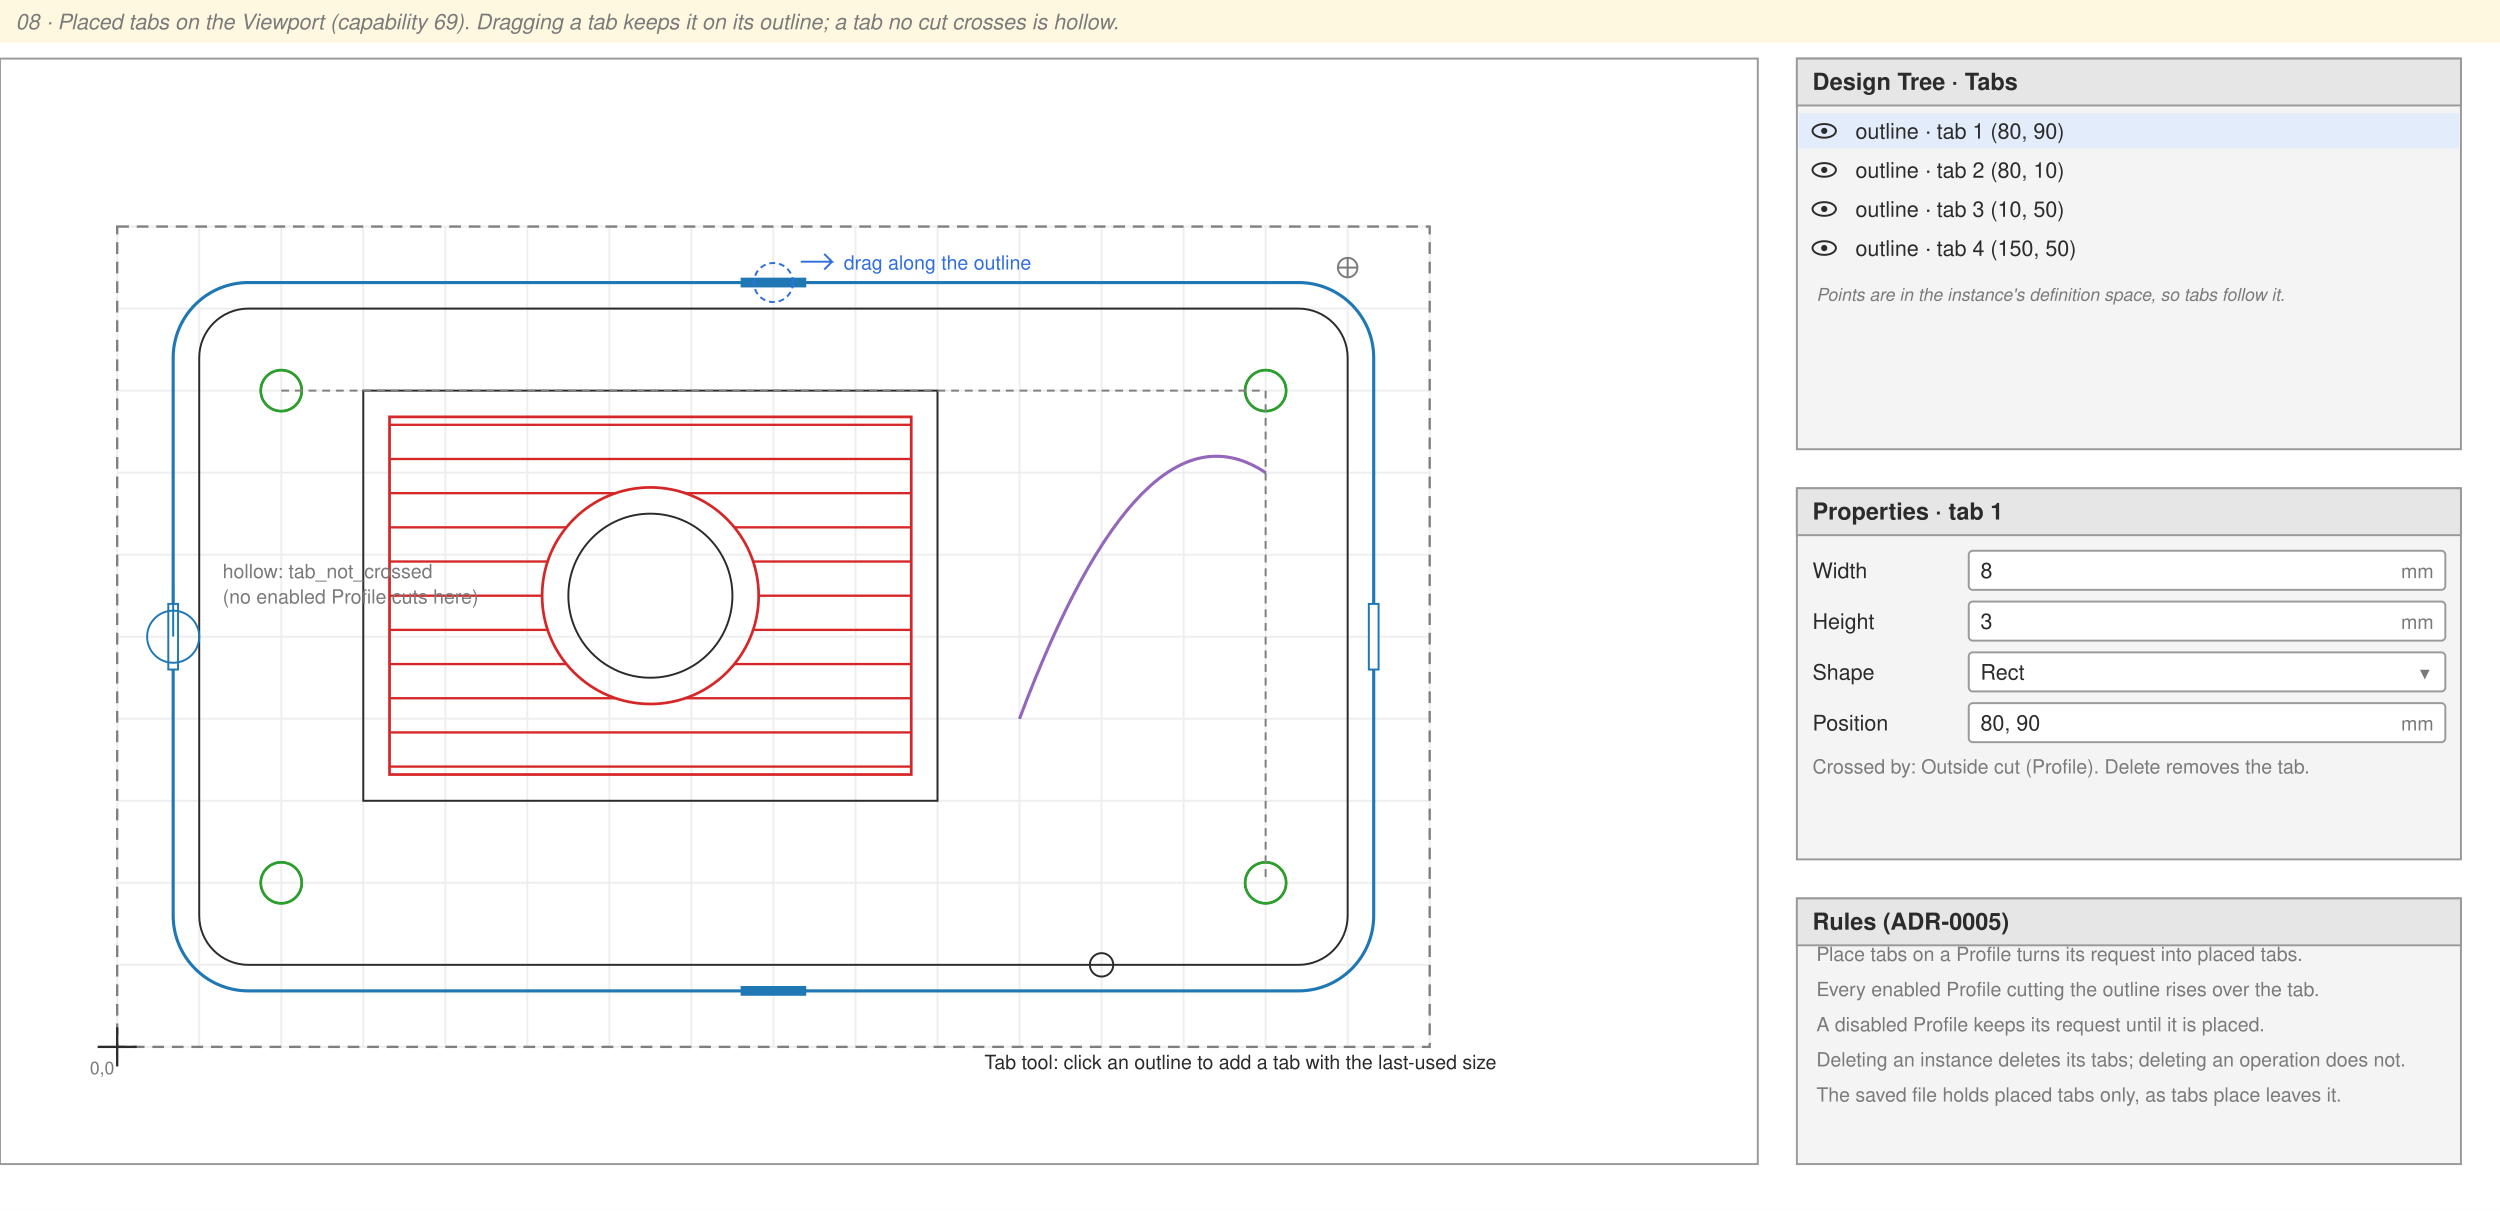
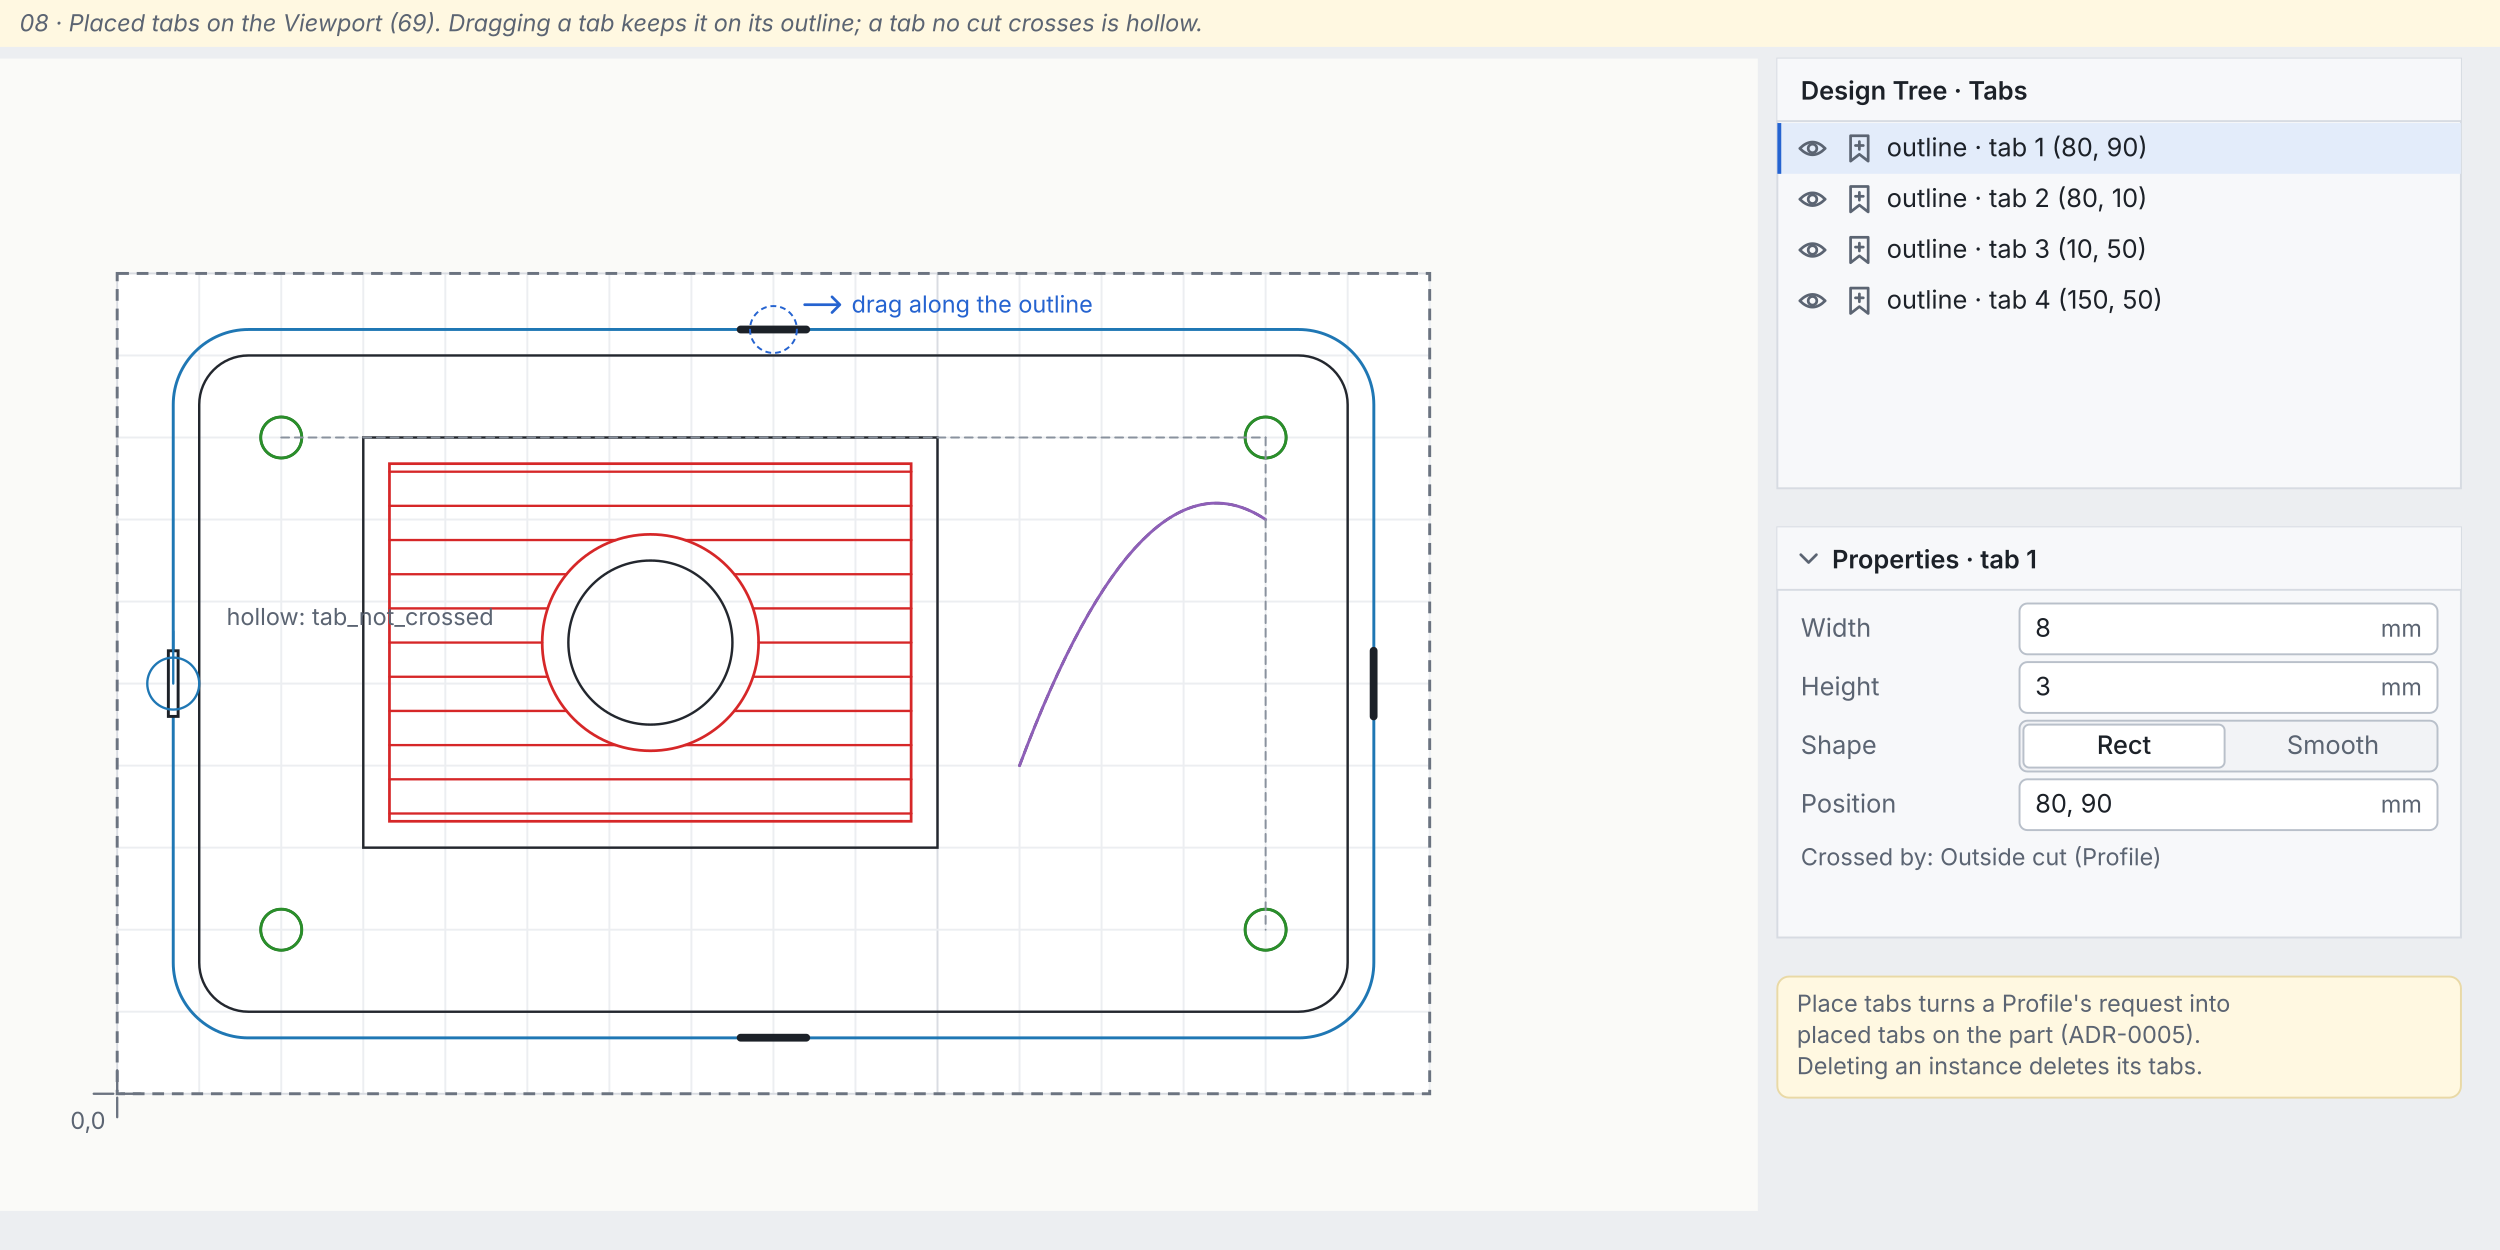
- <svg xmlns="http://www.w3.org/2000/svg" width="1280" height="620" viewBox="0 0 1280 620" font-family="Helvetica, Arial, sans-serif">
-   <rect width="1280" height="620" fill="#ffffff" />
-   <rect x="0" y="0" width="1280" height="22" rx="0" fill="#fff8e1" stroke="none" stroke-width="1" />
-   <text x="8" y="15" font-family="Helvetica, Arial, sans-serif" font-size="11" font-weight="normal" fill="#7a7a7a" text-anchor="start" font-style="italic">08 · Placed tabs on the Viewport (capability 69). Dragging a tab keeps it on its outline; a tab no cut crosses is hollow.</text>
-   <rect x="0" y="30" width="900" height="566" rx="0" fill="#ffffff" stroke="#9a9a9a" stroke-width="1" />
-   <line x1="60.0" y1="116.0" x2="60.0" y2="536" stroke="#eeeeee" stroke-width="1" />
-   <line x1="102.0" y1="116.0" x2="102.0" y2="536" stroke="#eeeeee" stroke-width="1" />
-   <line x1="144.0" y1="116.0" x2="144.0" y2="536" stroke="#eeeeee" stroke-width="1" />
-   <line x1="186.0" y1="116.0" x2="186.0" y2="536" stroke="#eeeeee" stroke-width="1" />
-   <line x1="228.0" y1="116.0" x2="228.0" y2="536" stroke="#eeeeee" stroke-width="1" />
-   <line x1="270.0" y1="116.0" x2="270.0" y2="536" stroke="#eeeeee" stroke-width="1" />
-   <line x1="312.0" y1="116.0" x2="312.0" y2="536" stroke="#eeeeee" stroke-width="1" />
-   <line x1="354.0" y1="116.0" x2="354.0" y2="536" stroke="#eeeeee" stroke-width="1" />
-   <line x1="396.0" y1="116.0" x2="396.0" y2="536" stroke="#eeeeee" stroke-width="1" />
-   <line x1="438.0" y1="116.0" x2="438.0" y2="536" stroke="#eeeeee" stroke-width="1" />
-   <line x1="480.0" y1="116.0" x2="480.0" y2="536" stroke="#eeeeee" stroke-width="1" />
-   <line x1="522.0" y1="116.0" x2="522.0" y2="536" stroke="#eeeeee" stroke-width="1" />
-   <line x1="564.0" y1="116.0" x2="564.0" y2="536" stroke="#eeeeee" stroke-width="1" />
-   <line x1="606.0" y1="116.0" x2="606.0" y2="536" stroke="#eeeeee" stroke-width="1" />
-   <line x1="648.0" y1="116.0" x2="648.0" y2="536" stroke="#eeeeee" stroke-width="1" />
-   <line x1="690.0" y1="116.0" x2="690.0" y2="536" stroke="#eeeeee" stroke-width="1" />
-   <line x1="732.0" y1="116.0" x2="732.0" y2="536" stroke="#eeeeee" stroke-width="1" />
-   <line x1="60" y1="536.0" x2="732.0" y2="536.0" stroke="#eeeeee" stroke-width="1" />
-   <line x1="60" y1="494.0" x2="732.0" y2="494.0" stroke="#eeeeee" stroke-width="1" />
-   <line x1="60" y1="452.0" x2="732.0" y2="452.0" stroke="#eeeeee" stroke-width="1" />
-   <line x1="60" y1="410.0" x2="732.0" y2="410.0" stroke="#eeeeee" stroke-width="1" />
-   <line x1="60" y1="368.0" x2="732.0" y2="368.0" stroke="#eeeeee" stroke-width="1" />
-   <line x1="60" y1="326.0" x2="732.0" y2="326.0" stroke="#eeeeee" stroke-width="1" />
-   <line x1="60" y1="284.0" x2="732.0" y2="284.0" stroke="#eeeeee" stroke-width="1" />
-   <line x1="60" y1="242.0" x2="732.0" y2="242.0" stroke="#eeeeee" stroke-width="1" />
-   <line x1="60" y1="200.0" x2="732.0" y2="200.0" stroke="#eeeeee" stroke-width="1" />
-   <line x1="60" y1="158.0" x2="732.0" y2="158.0" stroke="#eeeeee" stroke-width="1" />
-   <line x1="60" y1="116.0" x2="732.0" y2="116.0" stroke="#eeeeee" stroke-width="1" />
-   <rect x="60" y="116.0" width="672.0" height="420.0" rx="0" fill="none" stroke="#7f7f7f" stroke-width="1.2" stroke-dasharray="6 4" />
-   <line x1="50" y1="536" x2="70" y2="536" stroke="#2b2b2b" stroke-width="1.2" />
-   <line x1="60" y1="526" x2="60" y2="546" stroke="#2b2b2b" stroke-width="1.2" />
-   <text x="46" y="550" font-family="Helvetica, Arial, sans-serif" font-size="9" font-weight="normal" fill="#7a7a7a" text-anchor="start">0,0</text>
-   <path d="M685.0 137.0 h10 M690.0 132.0 v10" fill="none" stroke="#7a7a7a" stroke-width="1" />
-   <circle cx="690.0" cy="137.0" r="5" fill="none" stroke="#7a7a7a" stroke-width="1" />
-   <rect x="102.0" y="158.0" width="588.0" height="336.0" rx="25.2" fill="none" stroke="#2b2b2b" stroke-width="1" />
-   <rect x="186.0" y="200.0" width="294.0" height="210.0" rx="0" fill="none" stroke="#2b2b2b" stroke-width="1" />
-   <circle cx="333.0" cy="305.0" r="42.0" fill="none" stroke="#2b2b2b" stroke-width="1" />
-   <circle cx="144.0" cy="452.0" r="10.5" fill="none" stroke="#2b2b2b" stroke-width="1" />
-   <circle cx="648.0" cy="452.0" r="10.5" fill="none" stroke="#2b2b2b" stroke-width="1" />
-   <circle cx="144.0" cy="200.0" r="10.5" fill="none" stroke="#2b2b2b" stroke-width="1" />
-   <circle cx="648.0" cy="200.0" r="10.5" fill="none" stroke="#2b2b2b" stroke-width="1" />
-   <path d="M522.0 368.0 q63.0 -168.0 126.0 -126.0" fill="none" stroke="#2b2b2b" stroke-width="1" stroke-dasharray="3 2" />
-   <rect x="88.665" y="144.665" width="614.67" height="362.67" rx="38.535" fill="none" stroke="#1f77b4" stroke-width="1.6" />
-   <line x1="379.2" y1="507.335" x2="412.8" y2="507.335" stroke="#1f77b4" stroke-width="5" />
-   <line x1="379.2" y1="144.665" x2="412.8" y2="144.665" stroke="#1f77b4" stroke-width="5" />
-   <line x1="88.665" y1="309.2" x2="88.665" y2="342.8" stroke="#ffffff" stroke-width="5" />
-   <rect x="86.165" y="309.2" width="5" height="33.6" rx="0" fill="none" stroke="#1f77b4" stroke-width="1" />
-   <line x1="703.335" y1="309.2" x2="703.335" y2="342.8" stroke="#ffffff" stroke-width="5" />
-   <rect x="700.835" y="309.2" width="5" height="33.6" rx="0" fill="none" stroke="#1f77b4" stroke-width="1" />
-   <circle cx="88.665" cy="326.0" r="13.335" fill="none" stroke="#1f77b4" stroke-width="1" />
-   <line x1="88.665" y1="326.0" x2="88.665" y2="299.33" stroke="#1f77b4" stroke-width="1" />
+ <svg xmlns="http://www.w3.org/2000/svg" width="1280" height="640" viewBox="0 0 1280 640" font-family="Inter, -apple-system, 'Segoe UI', Helvetica, Arial, sans-serif">
+   <defs>
+     <filter id="shadow" x="-10%" y="-10%" width="120%" height="130%">
+       <feDropShadow dx="0" dy="4" stdDeviation="6" flood-color="#000" flood-opacity="0.14" />
+     </filter>
+     <pattern id="hatch" width="4" height="4" patternUnits="userSpaceOnUse" patternTransform="rotate(45)">
+       <rect width="4" height="4" fill="#8A929E" opacity="0.35" />
+       <line x1="0" y1="0" x2="0" y2="4" stroke="#8A929E" stroke-width="1.2" />
+     </pattern>
+   </defs>
+   <rect width="1280" height="640" fill="#ECEEF1" />
+   <rect x="0.0" y="0.0" width="1280.0" height="24.0" rx="0" fill="#FFF8E1" stroke="none" stroke-width="1" />
+   <text x="10.0" y="16.0" font-family="Inter, -apple-system, 'Segoe UI', Helvetica, Arial, sans-serif" font-size="12" font-weight="400" fill="#5B6472" text-anchor="start" font-style="italic">08 · Placed tabs on the Viewport (69). Dragging a tab keeps it on its outline; a tab no cut crosses is hollow.</text>
+   <rect x="0.0" y="30.0" width="900.0" height="590.0" rx="0" fill="#FAFAF8" stroke="none" stroke-width="1" />
+   <rect x="60.0" y="140.0" width="672.0" height="420.0" rx="0" fill="#FFFFFF" stroke="none" stroke-width="1" />
+   <line x1="60.0" y1="140.0" x2="60.0" y2="560.0" stroke="#D9DCE2" stroke-width="1" stroke-linecap="round" />
+   <line x1="102.0" y1="140.0" x2="102.0" y2="560.0" stroke="#ECEEF1" stroke-width="1" stroke-linecap="round" />
+   <line x1="144.0" y1="140.0" x2="144.0" y2="560.0" stroke="#ECEEF1" stroke-width="1" stroke-linecap="round" />
+   <line x1="186.0" y1="140.0" x2="186.0" y2="560.0" stroke="#ECEEF1" stroke-width="1" stroke-linecap="round" />
+   <line x1="228.0" y1="140.0" x2="228.0" y2="560.0" stroke="#ECEEF1" stroke-width="1" stroke-linecap="round" />
+   <line x1="270.0" y1="140.0" x2="270.0" y2="560.0" stroke="#ECEEF1" stroke-width="1" stroke-linecap="round" />
+   <line x1="312.0" y1="140.0" x2="312.0" y2="560.0" stroke="#ECEEF1" stroke-width="1" stroke-linecap="round" />
+   <line x1="354.0" y1="140.0" x2="354.0" y2="560.0" stroke="#ECEEF1" stroke-width="1" stroke-linecap="round" />
+   <line x1="396.0" y1="140.0" x2="396.0" y2="560.0" stroke="#ECEEF1" stroke-width="1" stroke-linecap="round" />
+   <line x1="438.0" y1="140.0" x2="438.0" y2="560.0" stroke="#ECEEF1" stroke-width="1" stroke-linecap="round" />
+   <line x1="480.0" y1="140.0" x2="480.0" y2="560.0" stroke="#D9DCE2" stroke-width="1" stroke-linecap="round" />
+   <line x1="522.0" y1="140.0" x2="522.0" y2="560.0" stroke="#ECEEF1" stroke-width="1" stroke-linecap="round" />
+   <line x1="564.0" y1="140.0" x2="564.0" y2="560.0" stroke="#ECEEF1" stroke-width="1" stroke-linecap="round" />
+   <line x1="606.0" y1="140.0" x2="606.0" y2="560.0" stroke="#ECEEF1" stroke-width="1" stroke-linecap="round" />
+   <line x1="648.0" y1="140.0" x2="648.0" y2="560.0" stroke="#ECEEF1" stroke-width="1" stroke-linecap="round" />
+   <line x1="690.0" y1="140.0" x2="690.0" y2="560.0" stroke="#ECEEF1" stroke-width="1" stroke-linecap="round" />
+   <line x1="732.0" y1="140.0" x2="732.0" y2="560.0" stroke="#ECEEF1" stroke-width="1" stroke-linecap="round" />
+   <line x1="60.0" y1="560.0" x2="732.0" y2="560.0" stroke="#D9DCE2" stroke-width="1" stroke-linecap="round" />
+   <line x1="60.0" y1="518.0" x2="732.0" y2="518.0" stroke="#ECEEF1" stroke-width="1" stroke-linecap="round" />
+   <line x1="60.0" y1="476.0" x2="732.0" y2="476.0" stroke="#ECEEF1" stroke-width="1" stroke-linecap="round" />
+   <line x1="60.0" y1="434.0" x2="732.0" y2="434.0" stroke="#ECEEF1" stroke-width="1" stroke-linecap="round" />
+   <line x1="60.0" y1="392.0" x2="732.0" y2="392.0" stroke="#ECEEF1" stroke-width="1" stroke-linecap="round" />
+   <line x1="60.0" y1="350.0" x2="732.0" y2="350.0" stroke="#ECEEF1" stroke-width="1" stroke-linecap="round" />
+   <line x1="60.0" y1="308.0" x2="732.0" y2="308.0" stroke="#ECEEF1" stroke-width="1" stroke-linecap="round" />
+   <line x1="60.0" y1="266.0" x2="732.0" y2="266.0" stroke="#ECEEF1" stroke-width="1" stroke-linecap="round" />
+   <line x1="60.0" y1="224.0" x2="732.0" y2="224.0" stroke="#ECEEF1" stroke-width="1" stroke-linecap="round" />
+   <line x1="60.0" y1="182.0" x2="732.0" y2="182.0" stroke="#ECEEF1" stroke-width="1" stroke-linecap="round" />
+   <line x1="60.0" y1="140.0" x2="732.0" y2="140.0" stroke="#D9DCE2" stroke-width="1" stroke-linecap="round" />
+   <rect x="60.0" y="140.0" width="672.0" height="420.0" rx="0" fill="none" stroke="#6B7380" stroke-width="1.5" stroke-dasharray="6 4" />
+   <line x1="48.0" y1="560.0" x2="58.0" y2="560.0" stroke="#6B7380" stroke-width="1.2" stroke-linecap="round" />
+   <line x1="62.0" y1="560.0" x2="72.0" y2="560.0" stroke="#6B7380" stroke-width="1.2" stroke-linecap="round" />
+   <line x1="60.0" y1="548.0" x2="60.0" y2="558.0" stroke="#6B7380" stroke-width="1.2" stroke-linecap="round" />
+   <line x1="60.0" y1="562.0" x2="60.0" y2="572.0" stroke="#6B7380" stroke-width="1.2" stroke-linecap="round" />
+   <text x="54.0" y="578.0" font-family="Inter, -apple-system, 'Segoe UI', Helvetica, Arial, sans-serif" font-size="12" font-weight="400" fill="#5B6472" text-anchor="end">0,0</text>
+   <rect x="102.0" y="182.0" width="588.0" height="336.0" rx="25.2" fill="none" stroke="#23272E" stroke-width="1.25" opacity="1.0" />
+   <rect x="186.0" y="224.0" width="294.0" height="210.0" rx="0" fill="none" stroke="#23272E" stroke-width="1.25" opacity="1.0" />
+   <circle cx="333.0" cy="329.0" r="42.0" fill="none" stroke="#23272E" stroke-width="1.25" opacity="1.0" />
+   <circle cx="144.0" cy="476.0" r="10.5" fill="none" stroke="#23272E" stroke-width="1.25" opacity="1.0" />
+   <circle cx="648.0" cy="476.0" r="10.5" fill="none" stroke="#23272E" stroke-width="1.25" opacity="1.0" />
+   <circle cx="144.0" cy="224.0" r="10.5" fill="none" stroke="#23272E" stroke-width="1.25" opacity="1.0" />
+   <circle cx="648.0" cy="224.0" r="10.5" fill="none" stroke="#23272E" stroke-width="1.25" opacity="1.0" />
+   <path d="M522.0 392.0 q63.0 -168.0 126.0 -126.0" fill="none" stroke="#23272E" stroke-width="1.25" stroke-linecap="round" stroke-linejoin="round" stroke-dasharray="4 3" opacity="1.0" />
  <g opacity="1.0">
-     <line x1="199.44" y1="392.5" x2="466.56" y2="392.5" stroke="#d62728" stroke-width="1.2" />
-     <line x1="199.44" y1="375.0" x2="466.56" y2="375.0" stroke="#d62728" stroke-width="1.2" />
-     <line x1="199.44" y1="357.5" x2="315.186" y2="357.5" stroke="#d62728" stroke-width="1.2" />
-     <line x1="350.814" y1="357.5" x2="466.56" y2="357.5" stroke="#d62728" stroke-width="1.2" />
-     <line x1="199.44" y1="340.0" x2="290.005" y2="340.0" stroke="#d62728" stroke-width="1.2" />
-     <line x1="375.995" y1="340.0" x2="466.56" y2="340.0" stroke="#d62728" stroke-width="1.2" />
-     <line x1="199.44" y1="322.5" x2="280.394" y2="322.5" stroke="#d62728" stroke-width="1.2" />
-     <line x1="385.606" y1="322.5" x2="466.56" y2="322.5" stroke="#d62728" stroke-width="1.2" />
-     <line x1="199.44" y1="305.0" x2="277.56" y2="305.0" stroke="#d62728" stroke-width="1.2" />
-     <line x1="388.44" y1="305.0" x2="466.56" y2="305.0" stroke="#d62728" stroke-width="1.2" />
-     <line x1="199.44" y1="287.5" x2="280.394" y2="287.5" stroke="#d62728" stroke-width="1.2" />
-     <line x1="385.606" y1="287.5" x2="466.56" y2="287.5" stroke="#d62728" stroke-width="1.2" />
-     <line x1="199.44" y1="270.0" x2="290.005" y2="270.0" stroke="#d62728" stroke-width="1.2" />
-     <line x1="375.995" y1="270.0" x2="466.56" y2="270.0" stroke="#d62728" stroke-width="1.2" />
-     <line x1="199.44" y1="252.5" x2="315.186" y2="252.5" stroke="#d62728" stroke-width="1.2" />
-     <line x1="350.814" y1="252.5" x2="466.56" y2="252.5" stroke="#d62728" stroke-width="1.2" />
-     <line x1="199.44" y1="235.0" x2="466.56" y2="235.0" stroke="#d62728" stroke-width="1.2" />
-     <line x1="199.44" y1="217.5" x2="466.56" y2="217.5" stroke="#d62728" stroke-width="1.2" />
-     <rect x="199.44" y="213.44" width="267.12" height="183.12" rx="0" fill="none" stroke="#d62728" stroke-width="1.4" />
-     <circle cx="333.0" cy="305.0" r="55.44" fill="none" stroke="#d62728" stroke-width="1.4" />
+     <rect x="88.7" y="168.7" width="614.7" height="362.7" rx="38.535" fill="none" stroke="#1F77B4" stroke-width="1.5" />
+     <line x1="379.2" y1="531.3" x2="412.8" y2="531.3" stroke="#1C2128" stroke-width="4" stroke-linecap="round" />
+     <line x1="379.2" y1="168.7" x2="412.8" y2="168.7" stroke="#1C2128" stroke-width="4" stroke-linecap="round" />
+     <rect x="86.2" y="333.2" width="5.0" height="33.6" rx="0" fill="#FFFFFF" stroke="#1C2128" stroke-width="1.5" />
+     <line x1="703.3" y1="333.2" x2="703.3" y2="366.8" stroke="#1C2128" stroke-width="4" stroke-linecap="round" />
+     <circle cx="88.7" cy="350.0" r="13.3" fill="none" stroke="#1F77B4" stroke-width="1.2" />
+     <line x1="88.7" y1="350.0" x2="88.7" y2="323.3" stroke="#1F77B4" stroke-width="1.2" stroke-linecap="round" />
  </g>
-   <circle cx="144.0" cy="452.0" r="10.5" fill="none" stroke="#2ca02c" stroke-width="1.4" />
-   <circle cx="648.0" cy="452.0" r="10.5" fill="none" stroke="#2ca02c" stroke-width="1.4" />
-   <circle cx="144.0" cy="200.0" r="10.5" fill="none" stroke="#2ca02c" stroke-width="1.4" />
-   <circle cx="648.0" cy="200.0" r="10.5" fill="none" stroke="#2ca02c" stroke-width="1.4" />
-   <path d="M522.0 368.0 q63.0 -168.0 126.0 -126.0" fill="none" stroke="#9467bd" stroke-width="1.6" />
-   <line x1="144.0" y1="200.0" x2="648.0" y2="200.0" stroke="#808080" stroke-width="1" stroke-dasharray="4 3" />
-   <line x1="648.0" y1="200.0" x2="648.0" y2="452.0" stroke="#808080" stroke-width="1" stroke-dasharray="4 3" />
-   <circle cx="396.0" cy="144.665" r="10" fill="none" stroke="#2f6fdb" stroke-width="1" stroke-dasharray="3 2" />
-   <path d="M410.0 134.0 l16 0 l-4 -4 m4 4 l-4 4" fill="none" stroke="#2f6fdb" stroke-width="1" />
-   <text x="432.0" y="138.0" font-family="Helvetica, Arial, sans-serif" font-size="10" font-weight="normal" fill="#2f6fdb" text-anchor="start">drag along the outline</text>
-   <text x="114.0" y="296.0" font-family="Helvetica, Arial, sans-serif" font-size="10" font-weight="normal" fill="#7a7a7a" text-anchor="start">hollow: tab_not_crossed</text>
-   <text x="114.0" y="309.0" font-family="Helvetica, Arial, sans-serif" font-size="10" font-weight="normal" fill="#7a7a7a" text-anchor="start">(no enabled Profile cuts here)</text>
-   <circle cx="564.0" cy="494.0" r="6" fill="none" stroke="#2b2b2b" stroke-width="1" />
-   <text x="504.0" y="547.335" font-family="Helvetica, Arial, sans-serif" font-size="10" font-weight="normal" fill="#2b2b2b" text-anchor="start">Tab tool: click an outline to add a tab with the last-used size</text>
-   <rect x="920" y="30" width="340" height="200" rx="0" fill="#f4f4f4" stroke="#9a9a9a" stroke-width="1" />
-   <rect x="920" y="30" width="340" height="24" rx="0" fill="#e6e6e6" stroke="#9a9a9a" stroke-width="1" />
-   <text x="928" y="46" font-family="Helvetica, Arial, sans-serif" font-size="12" font-weight="bold" fill="#2b2b2b" text-anchor="start">Design Tree · Tabs</text>
-   <rect x="921" y="58" width="338" height="18" rx="0" fill="#e3ecfb" stroke="none" stroke-width="1" />
-   <ellipse cx="934" cy="67" rx="6" ry="3.5" fill="none" stroke="#2b2b2b" stroke-width="1" />
-   <circle cx="934" cy="67" r="1.6" fill="#2b2b2b" stroke="none" stroke-width="1" />
-   <text x="950" y="71" font-family="Helvetica, Arial, sans-serif" font-size="11" font-weight="normal" fill="#2b2b2b" text-anchor="start">outline · tab 1  (80, 90)</text>
-   <ellipse cx="934" cy="87" rx="6" ry="3.5" fill="none" stroke="#2b2b2b" stroke-width="1" />
-   <circle cx="934" cy="87" r="1.6" fill="#2b2b2b" stroke="none" stroke-width="1" />
-   <text x="950" y="91" font-family="Helvetica, Arial, sans-serif" font-size="11" font-weight="normal" fill="#2b2b2b" text-anchor="start">outline · tab 2  (80, 10)</text>
-   <ellipse cx="934" cy="107" rx="6" ry="3.5" fill="none" stroke="#2b2b2b" stroke-width="1" />
-   <circle cx="934" cy="107" r="1.6" fill="#2b2b2b" stroke="none" stroke-width="1" />
-   <text x="950" y="111" font-family="Helvetica, Arial, sans-serif" font-size="11" font-weight="normal" fill="#2b2b2b" text-anchor="start">outline · tab 3  (10, 50)</text>
-   <ellipse cx="934" cy="127" rx="6" ry="3.5" fill="none" stroke="#2b2b2b" stroke-width="1" />
-   <circle cx="934" cy="127" r="1.6" fill="#2b2b2b" stroke="none" stroke-width="1" />
-   <text x="950" y="131" font-family="Helvetica, Arial, sans-serif" font-size="11" font-weight="normal" fill="#2b2b2b" text-anchor="start">outline · tab 4  (150, 50)</text>
-   <text x="930" y="154" font-family="Helvetica, Arial, sans-serif" font-size="9" font-weight="normal" fill="#7a7a7a" text-anchor="start" font-style="italic">Points are in the instance's definition space, so tabs follow it.</text>
-   <rect x="920" y="250" width="340" height="190" rx="0" fill="#f4f4f4" stroke="#9a9a9a" stroke-width="1" />
-   <rect x="920" y="250" width="340" height="24" rx="0" fill="#e6e6e6" stroke="#9a9a9a" stroke-width="1" />
-   <text x="928" y="266" font-family="Helvetica, Arial, sans-serif" font-size="12" font-weight="bold" fill="#2b2b2b" text-anchor="start">Properties · tab 1</text>
-   <text x="928" y="296" font-family="Helvetica, Arial, sans-serif" font-size="11" font-weight="normal" fill="#2b2b2b" text-anchor="start">Width</text>
-   <rect x="1008" y="282" width="244" height="20" rx="2" fill="#ffffff" stroke="#9a9a9a" stroke-width="1" />
-   <text x="1014" y="296" font-family="Helvetica, Arial, sans-serif" font-size="11" font-weight="normal" fill="#2b2b2b" text-anchor="start">8</text>
-   <text x="1246" y="296" font-family="Helvetica, Arial, sans-serif" font-size="10" font-weight="normal" fill="#7a7a7a" text-anchor="end">mm</text>
-   <text x="928" y="322" font-family="Helvetica, Arial, sans-serif" font-size="11" font-weight="normal" fill="#2b2b2b" text-anchor="start">Height</text>
-   <rect x="1008" y="308" width="244" height="20" rx="2" fill="#ffffff" stroke="#9a9a9a" stroke-width="1" />
-   <text x="1014" y="322" font-family="Helvetica, Arial, sans-serif" font-size="11" font-weight="normal" fill="#2b2b2b" text-anchor="start">3</text>
-   <text x="1246" y="322" font-family="Helvetica, Arial, sans-serif" font-size="10" font-weight="normal" fill="#7a7a7a" text-anchor="end">mm</text>
-   <text x="928" y="348" font-family="Helvetica, Arial, sans-serif" font-size="11" font-weight="normal" fill="#2b2b2b" text-anchor="start">Shape</text>
-   <rect x="1008" y="334" width="244" height="20" rx="2" fill="#ffffff" stroke="#9a9a9a" stroke-width="1" />
-   <text x="1014" y="348" font-family="Helvetica, Arial, sans-serif" font-size="11" font-weight="normal" fill="#2b2b2b" text-anchor="start">Rect</text>
-   <text x="1244" y="348" font-family="Helvetica, Arial, sans-serif" font-size="10" font-weight="normal" fill="#7a7a7a" text-anchor="end">▾</text>
-   <text x="928" y="374" font-family="Helvetica, Arial, sans-serif" font-size="11" font-weight="normal" fill="#2b2b2b" text-anchor="start">Position</text>
-   <rect x="1008" y="360" width="244" height="20" rx="2" fill="#ffffff" stroke="#9a9a9a" stroke-width="1" />
-   <text x="1014" y="374" font-family="Helvetica, Arial, sans-serif" font-size="11" font-weight="normal" fill="#2b2b2b" text-anchor="start">80, 90</text>
-   <text x="1246" y="374" font-family="Helvetica, Arial, sans-serif" font-size="10" font-weight="normal" fill="#7a7a7a" text-anchor="end">mm</text>
-   <text x="928" y="396" font-family="Helvetica, Arial, sans-serif" font-size="10" font-weight="normal" fill="#7a7a7a" text-anchor="start">Crossed by: Outside cut (Profile). Delete removes the tab.</text>
-   <rect x="920" y="460" width="340" height="136" rx="0" fill="#f4f4f4" stroke="#9a9a9a" stroke-width="1" />
-   <rect x="920" y="460" width="340" height="24" rx="0" fill="#e6e6e6" stroke="#9a9a9a" stroke-width="1" />
-   <text x="928" y="476" font-family="Helvetica, Arial, sans-serif" font-size="12" font-weight="bold" fill="#2b2b2b" text-anchor="start">Rules (ADR-0005)</text>
-   <text x="930" y="492" font-family="Helvetica, Arial, sans-serif" font-size="10" font-weight="normal" fill="#7a7a7a" text-anchor="start">Place tabs on a Profile turns its request into placed tabs.</text>
-   <text x="930" y="510" font-family="Helvetica, Arial, sans-serif" font-size="10" font-weight="normal" fill="#7a7a7a" text-anchor="start">Every enabled Profile cutting the outline rises over the tab.</text>
-   <text x="930" y="528" font-family="Helvetica, Arial, sans-serif" font-size="10" font-weight="normal" fill="#7a7a7a" text-anchor="start">A disabled Profile keeps its request until it is placed.</text>
-   <text x="930" y="546" font-family="Helvetica, Arial, sans-serif" font-size="10" font-weight="normal" fill="#7a7a7a" text-anchor="start">Deleting an instance deletes its tabs; deleting an operation does not.</text>
-   <text x="930" y="564" font-family="Helvetica, Arial, sans-serif" font-size="10" font-weight="normal" fill="#7a7a7a" text-anchor="start">The saved file holds placed tabs only, as tabs place leaves it.</text>
+   <g opacity="1.0">
+     <line x1="199.4" y1="416.5" x2="466.6" y2="416.5" stroke="#D62728" stroke-width="1.2" stroke-linecap="round" />
+     <line x1="199.4" y1="399.0" x2="466.6" y2="399.0" stroke="#D62728" stroke-width="1.2" stroke-linecap="round" />
+     <line x1="199.4" y1="381.5" x2="315.2" y2="381.5" stroke="#D62728" stroke-width="1.2" stroke-linecap="round" />
+     <line x1="350.8" y1="381.5" x2="466.6" y2="381.5" stroke="#D62728" stroke-width="1.2" stroke-linecap="round" />
+     <line x1="199.4" y1="364.0" x2="290.0" y2="364.0" stroke="#D62728" stroke-width="1.2" stroke-linecap="round" />
+     <line x1="376.0" y1="364.0" x2="466.6" y2="364.0" stroke="#D62728" stroke-width="1.2" stroke-linecap="round" />
+     <line x1="199.4" y1="346.5" x2="280.4" y2="346.5" stroke="#D62728" stroke-width="1.2" stroke-linecap="round" />
+     <line x1="385.6" y1="346.5" x2="466.6" y2="346.5" stroke="#D62728" stroke-width="1.2" stroke-linecap="round" />
+     <line x1="199.4" y1="329.0" x2="277.6" y2="329.0" stroke="#D62728" stroke-width="1.2" stroke-linecap="round" />
+     <line x1="388.4" y1="329.0" x2="466.6" y2="329.0" stroke="#D62728" stroke-width="1.2" stroke-linecap="round" />
+     <line x1="199.4" y1="311.5" x2="280.4" y2="311.5" stroke="#D62728" stroke-width="1.2" stroke-linecap="round" />
+     <line x1="385.6" y1="311.5" x2="466.6" y2="311.5" stroke="#D62728" stroke-width="1.2" stroke-linecap="round" />
+     <line x1="199.4" y1="294.0" x2="290.0" y2="294.0" stroke="#D62728" stroke-width="1.2" stroke-linecap="round" />
+     <line x1="376.0" y1="294.0" x2="466.6" y2="294.0" stroke="#D62728" stroke-width="1.2" stroke-linecap="round" />
+     <line x1="199.4" y1="276.5" x2="315.2" y2="276.5" stroke="#D62728" stroke-width="1.2" stroke-linecap="round" />
+     <line x1="350.8" y1="276.5" x2="466.6" y2="276.5" stroke="#D62728" stroke-width="1.2" stroke-linecap="round" />
+     <line x1="199.4" y1="259.0" x2="466.6" y2="259.0" stroke="#D62728" stroke-width="1.2" stroke-linecap="round" />
+     <line x1="199.4" y1="241.5" x2="466.6" y2="241.5" stroke="#D62728" stroke-width="1.2" stroke-linecap="round" />
+     <rect x="199.4" y="237.4" width="267.1" height="183.1" rx="0" fill="none" stroke="#D62728" stroke-width="1.4" />
+     <circle cx="333.0" cy="329.0" r="55.4" fill="none" stroke="#D62728" stroke-width="1.4" />
+   </g>
+   <g opacity="1.0">
+     <circle cx="144.0" cy="476.0" r="10.5" fill="none" stroke="#2A8F2A" stroke-width="1.5" />
+     <circle cx="648.0" cy="476.0" r="10.5" fill="none" stroke="#2A8F2A" stroke-width="1.5" />
+     <circle cx="144.0" cy="224.0" r="10.5" fill="none" stroke="#2A8F2A" stroke-width="1.5" />
+     <circle cx="648.0" cy="224.0" r="10.5" fill="none" stroke="#2A8F2A" stroke-width="1.5" />
+   </g>
+   <g opacity="1.0">
+     <path d="M522.0 392.0 q63.0 -168.0 126.0 -126.0" fill="none" stroke="#8E5FB8" stroke-width="1.5" stroke-linecap="round" stroke-linejoin="round" />
+   </g>
+   <line x1="144.0" y1="224.0" x2="648.0" y2="224.0" stroke="#8A929E" stroke-width="1" stroke-linecap="round" stroke-dasharray="4 3" />
+   <line x1="648.0" y1="224.0" x2="648.0" y2="476.0" stroke="#8A929E" stroke-width="1" stroke-linecap="round" stroke-dasharray="4 3" />
+   <circle cx="396.0" cy="168.7" r="12.0" fill="none" stroke="#2563D0" stroke-width="1" stroke-dasharray="3 2" />
+   <path d="M412.0 156.0 l18 0 l-4 -4 m4 4 l-4 4" fill="none" stroke="#2563D0" stroke-width="1.4" stroke-linecap="round" stroke-linejoin="round" />
+   <text x="436.0" y="160.0" font-family="Inter, -apple-system, 'Segoe UI', Helvetica, Arial, sans-serif" font-size="12" font-weight="400" fill="#2563D0" text-anchor="start">drag along the outline</text>
+   <text x="116.0" y="320.0" font-family="Inter, -apple-system, 'Segoe UI', Helvetica, Arial, sans-serif" font-size="12" font-weight="400" fill="#5B6472" text-anchor="start">hollow: tab_not_crossed</text>
+   <rect x="910.0" y="30.0" width="350.0" height="220.0" rx="0" fill="#F7F8FA" stroke="#D7DBE2" stroke-width="1" />
+   <rect x="910.0" y="30.0" width="350.0" height="32.0" rx="0" fill="#F7F8FA" stroke="none" stroke-width="1" />
+   <text x="922.0" y="51.0" font-family="Inter, -apple-system, 'Segoe UI', Helvetica, Arial, sans-serif" font-size="13" font-weight="600" fill="#1C2128" text-anchor="start">Design Tree · Tabs</text>
+   <line x1="910.0" y1="62.0" x2="1260.0" y2="62.0" stroke="#D7DBE2" stroke-width="1" stroke-linecap="round" />
+   <rect x="910.0" y="63.0" width="350.0" height="26.0" rx="0" fill="#E3ECFA" stroke="none" stroke-width="1" />
+   <rect x="910.0" y="63.0" width="2.0" height="26.0" rx="0" fill="#2563D0" stroke="none" stroke-width="1" />
+   <path d="M 921.5,76.0 Q 928.0,69.5 934.5,76.0 Q 928.0,82.5 921.5,76.0 Z" fill="none" stroke="#5B6472" stroke-width="1.4" stroke-linecap="round" stroke-linejoin="round" />
+   <circle cx="928.0" cy="76.0" r="2.2" fill="none" stroke="#5B6472" stroke-width="1.4" />
+   <path d="M 947.5,69.5 L 956.5,69.5 L 956.5,82.5 L 952.0,79.0 L 947.5,82.5 Z" fill="none" stroke="#5B6472" stroke-width="1.4" stroke-linecap="round" stroke-linejoin="round" />
+   <path d="M 952.0,72.5 L 952.0,76.5 M 950.0,74.5 L 954.0,74.5" fill="none" stroke="#5B6472" stroke-width="1.4" stroke-linecap="round" stroke-linejoin="round" />
+   <text x="966.0" y="80.0" font-family="Inter, -apple-system, 'Segoe UI', Helvetica, Arial, sans-serif" font-size="13" font-weight="400" fill="#1C2128" text-anchor="start">outline · tab 1  (80, 90)</text>
+   <path d="M 921.5,102.0 Q 928.0,95.5 934.5,102.0 Q 928.0,108.5 921.5,102.0 Z" fill="none" stroke="#5B6472" stroke-width="1.4" stroke-linecap="round" stroke-linejoin="round" />
+   <circle cx="928.0" cy="102.0" r="2.2" fill="none" stroke="#5B6472" stroke-width="1.4" />
+   <path d="M 947.5,95.5 L 956.5,95.5 L 956.5,108.5 L 952.0,105.0 L 947.5,108.5 Z" fill="none" stroke="#5B6472" stroke-width="1.4" stroke-linecap="round" stroke-linejoin="round" />
+   <path d="M 952.0,98.5 L 952.0,102.5 M 950.0,100.5 L 954.0,100.5" fill="none" stroke="#5B6472" stroke-width="1.4" stroke-linecap="round" stroke-linejoin="round" />
+   <text x="966.0" y="106.0" font-family="Inter, -apple-system, 'Segoe UI', Helvetica, Arial, sans-serif" font-size="13" font-weight="400" fill="#1C2128" text-anchor="start">outline · tab 2  (80, 10)</text>
+   <path d="M 921.5,128.0 Q 928.0,121.5 934.5,128.0 Q 928.0,134.5 921.5,128.0 Z" fill="none" stroke="#5B6472" stroke-width="1.4" stroke-linecap="round" stroke-linejoin="round" />
+   <circle cx="928.0" cy="128.0" r="2.2" fill="none" stroke="#5B6472" stroke-width="1.4" />
+   <path d="M 947.5,121.5 L 956.5,121.5 L 956.5,134.5 L 952.0,131.0 L 947.5,134.5 Z" fill="none" stroke="#5B6472" stroke-width="1.4" stroke-linecap="round" stroke-linejoin="round" />
+   <path d="M 952.0,124.5 L 952.0,128.5 M 950.0,126.5 L 954.0,126.5" fill="none" stroke="#5B6472" stroke-width="1.4" stroke-linecap="round" stroke-linejoin="round" />
+   <text x="966.0" y="132.0" font-family="Inter, -apple-system, 'Segoe UI', Helvetica, Arial, sans-serif" font-size="13" font-weight="400" fill="#1C2128" text-anchor="start">outline · tab 3  (10, 50)</text>
+   <path d="M 921.5,154.0 Q 928.0,147.5 934.5,154.0 Q 928.0,160.5 921.5,154.0 Z" fill="none" stroke="#5B6472" stroke-width="1.4" stroke-linecap="round" stroke-linejoin="round" />
+   <circle cx="928.0" cy="154.0" r="2.2" fill="none" stroke="#5B6472" stroke-width="1.4" />
+   <path d="M 947.5,147.5 L 956.5,147.5 L 956.5,160.5 L 952.0,157.0 L 947.5,160.5 Z" fill="none" stroke="#5B6472" stroke-width="1.4" stroke-linecap="round" stroke-linejoin="round" />
+   <path d="M 952.0,150.5 L 952.0,154.5 M 950.0,152.5 L 954.0,152.5" fill="none" stroke="#5B6472" stroke-width="1.4" stroke-linecap="round" stroke-linejoin="round" />
+   <text x="966.0" y="158.0" font-family="Inter, -apple-system, 'Segoe UI', Helvetica, Arial, sans-serif" font-size="13" font-weight="400" fill="#1C2128" text-anchor="start">outline · tab 4  (150, 50)</text>
+   <rect x="910.0" y="270.0" width="350.0" height="210.0" rx="0" fill="#F7F8FA" stroke="#D7DBE2" stroke-width="1" />
+   <rect x="910.0" y="270.0" width="350.0" height="32.0" rx="0" fill="#F7F8FA" stroke="none" stroke-width="1" />
+   <path d="M 922.0,284.0 L 926.0,288.0 L 930.0,284.0" fill="none" stroke="#5B6472" stroke-width="1.4" stroke-linecap="round" stroke-linejoin="round" />
+   <text x="938.0" y="291.0" font-family="Inter, -apple-system, 'Segoe UI', Helvetica, Arial, sans-serif" font-size="13" font-weight="600" fill="#1C2128" text-anchor="start">Properties · tab 1</text>
+   <line x1="910.0" y1="302.0" x2="1260.0" y2="302.0" stroke="#D7DBE2" stroke-width="1" stroke-linecap="round" />
+   <text x="922.0" y="326.0" font-family="Inter, -apple-system, 'Segoe UI', Helvetica, Arial, sans-serif" font-size="13" font-weight="400" fill="#5B6472" text-anchor="start">Width</text>
+   <rect x="1034.0" y="309.0" width="214.0" height="26.0" rx="4" fill="#FFFFFF" stroke="#B9C0CA" stroke-width="1" />
+   <text x="1240.0" y="326.0" font-family="Inter, -apple-system, 'Segoe UI', Helvetica, Arial, sans-serif" font-size="12" font-weight="400" fill="#5B6472" text-anchor="end">mm</text>
+   <text x="1042.0" y="326.0" font-family="Inter, -apple-system, 'Segoe UI', Helvetica, Arial, sans-serif" font-size="13" font-weight="400" fill="#1C2128" text-anchor="start">8</text>
+   <text x="922.0" y="356.0" font-family="Inter, -apple-system, 'Segoe UI', Helvetica, Arial, sans-serif" font-size="13" font-weight="400" fill="#5B6472" text-anchor="start">Height</text>
+   <rect x="1034.0" y="339.0" width="214.0" height="26.0" rx="4" fill="#FFFFFF" stroke="#B9C0CA" stroke-width="1" />
+   <text x="1240.0" y="356.0" font-family="Inter, -apple-system, 'Segoe UI', Helvetica, Arial, sans-serif" font-size="12" font-weight="400" fill="#5B6472" text-anchor="end">mm</text>
+   <text x="1042.0" y="356.0" font-family="Inter, -apple-system, 'Segoe UI', Helvetica, Arial, sans-serif" font-size="13" font-weight="400" fill="#1C2128" text-anchor="start">3</text>
+   <text x="922.0" y="386.0" font-family="Inter, -apple-system, 'Segoe UI', Helvetica, Arial, sans-serif" font-size="13" font-weight="400" fill="#5B6472" text-anchor="start">Shape</text>
+   <rect x="1034.0" y="369.0" width="214.0" height="26.0" rx="4" fill="#F2F3F6" stroke="#B9C0CA" stroke-width="1" />
+   <rect x="1036.0" y="371.0" width="103.0" height="22.0" rx="3" fill="#FFFFFF" stroke="#B9C0CA" stroke-width="1" />
+   <text x="1087.5" y="386.0" font-family="Inter, -apple-system, 'Segoe UI', Helvetica, Arial, sans-serif" font-size="13" font-weight="500" fill="#1C2128" text-anchor="middle">Rect</text>
+   <text x="1194.5" y="386.0" font-family="Inter, -apple-system, 'Segoe UI', Helvetica, Arial, sans-serif" font-size="13" font-weight="400" fill="#5B6472" text-anchor="middle">Smooth</text>
+   <text x="922.0" y="416.0" font-family="Inter, -apple-system, 'Segoe UI', Helvetica, Arial, sans-serif" font-size="13" font-weight="400" fill="#5B6472" text-anchor="start">Position</text>
+   <rect x="1034.0" y="399.0" width="214.0" height="26.0" rx="4" fill="#FFFFFF" stroke="#B9C0CA" stroke-width="1" />
+   <text x="1240.0" y="416.0" font-family="Inter, -apple-system, 'Segoe UI', Helvetica, Arial, sans-serif" font-size="12" font-weight="400" fill="#5B6472" text-anchor="end">mm</text>
+   <text x="1042.0" y="416.0" font-family="Inter, -apple-system, 'Segoe UI', Helvetica, Arial, sans-serif" font-size="13" font-weight="400" fill="#1C2128" text-anchor="start">80, 90</text>
+   <text x="922.0" y="443.0" font-family="Inter, -apple-system, 'Segoe UI', Helvetica, Arial, sans-serif" font-size="12" font-weight="400" fill="#5B6472" text-anchor="start">Crossed by: Outside cut (Profile)</text>
+   <rect x="910.0" y="500.0" width="350.0" height="62.0" rx="6" fill="#FFF8E1" stroke="#E9D9A6" stroke-width="1" />
+   <text x="920.0" y="518.0" font-family="Inter, -apple-system, 'Segoe UI', Helvetica, Arial, sans-serif" font-size="12" font-weight="400" fill="#5B6472" text-anchor="start">Place tabs turns a Profile's request into</text>
+   <text x="920.0" y="534.0" font-family="Inter, -apple-system, 'Segoe UI', Helvetica, Arial, sans-serif" font-size="12" font-weight="400" fill="#5B6472" text-anchor="start">placed tabs on the part (ADR-0005).</text>
+   <text x="920.0" y="550.0" font-family="Inter, -apple-system, 'Segoe UI', Helvetica, Arial, sans-serif" font-size="12" font-weight="400" fill="#5B6472" text-anchor="start">Deleting an instance deletes its tabs.</text>
</svg>
